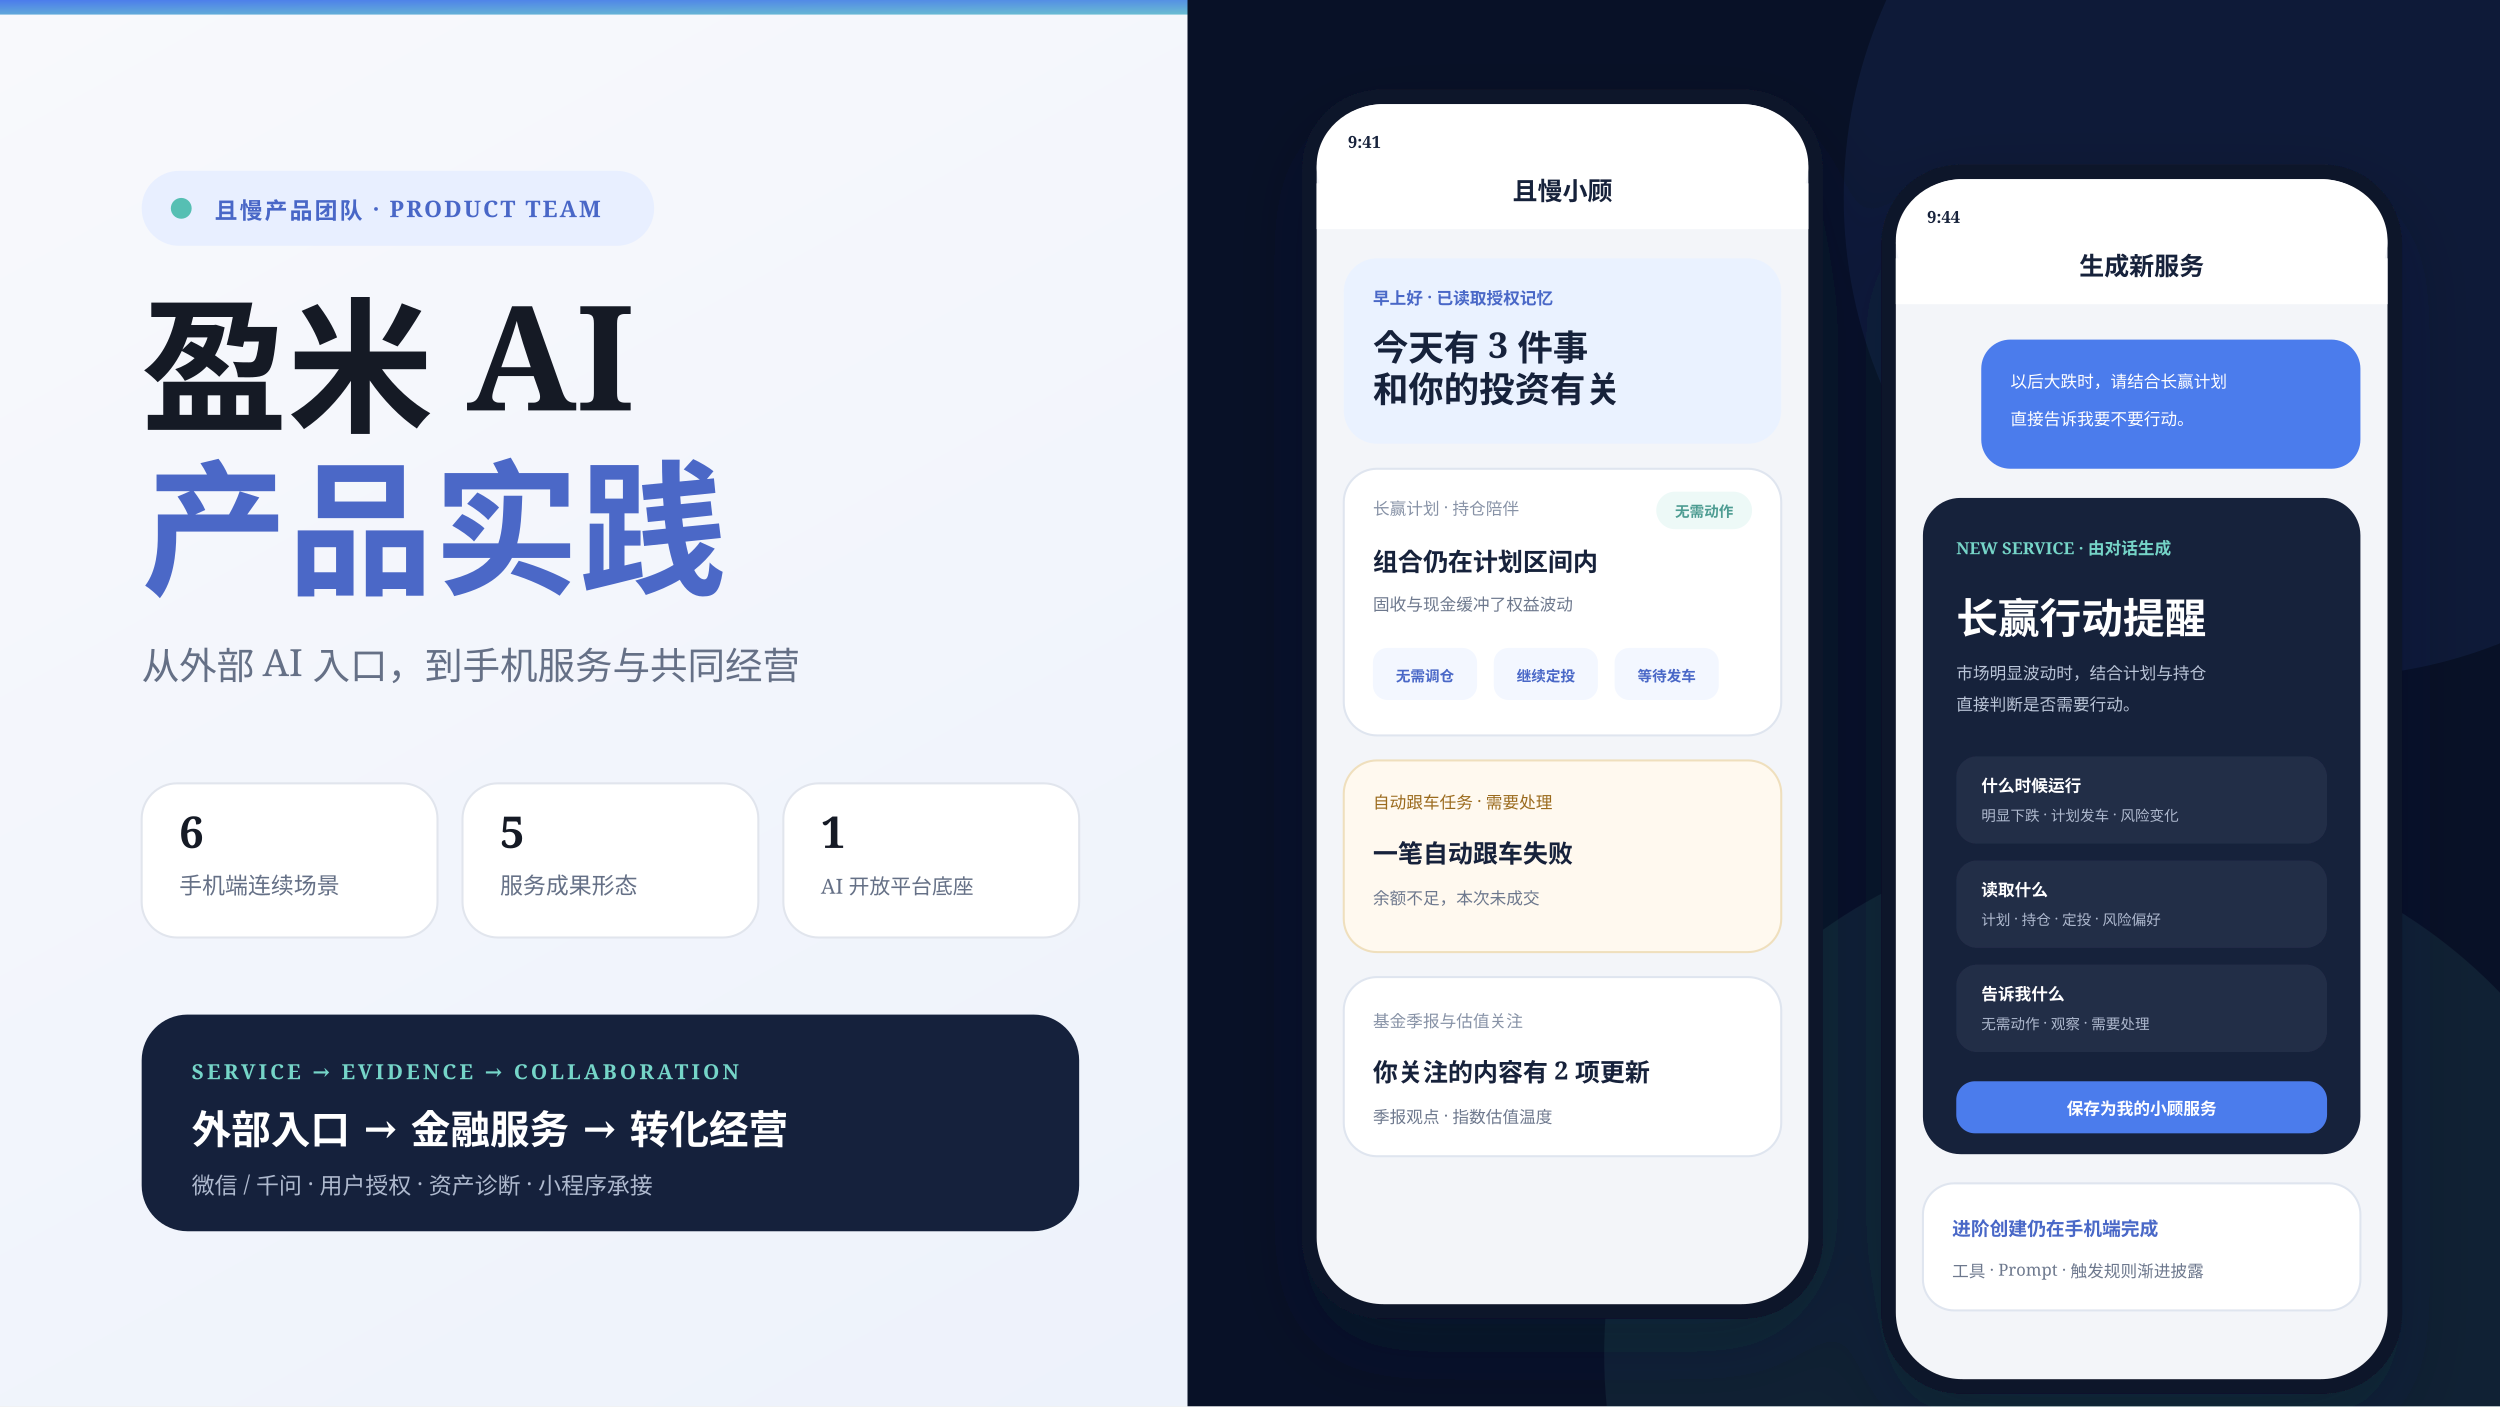
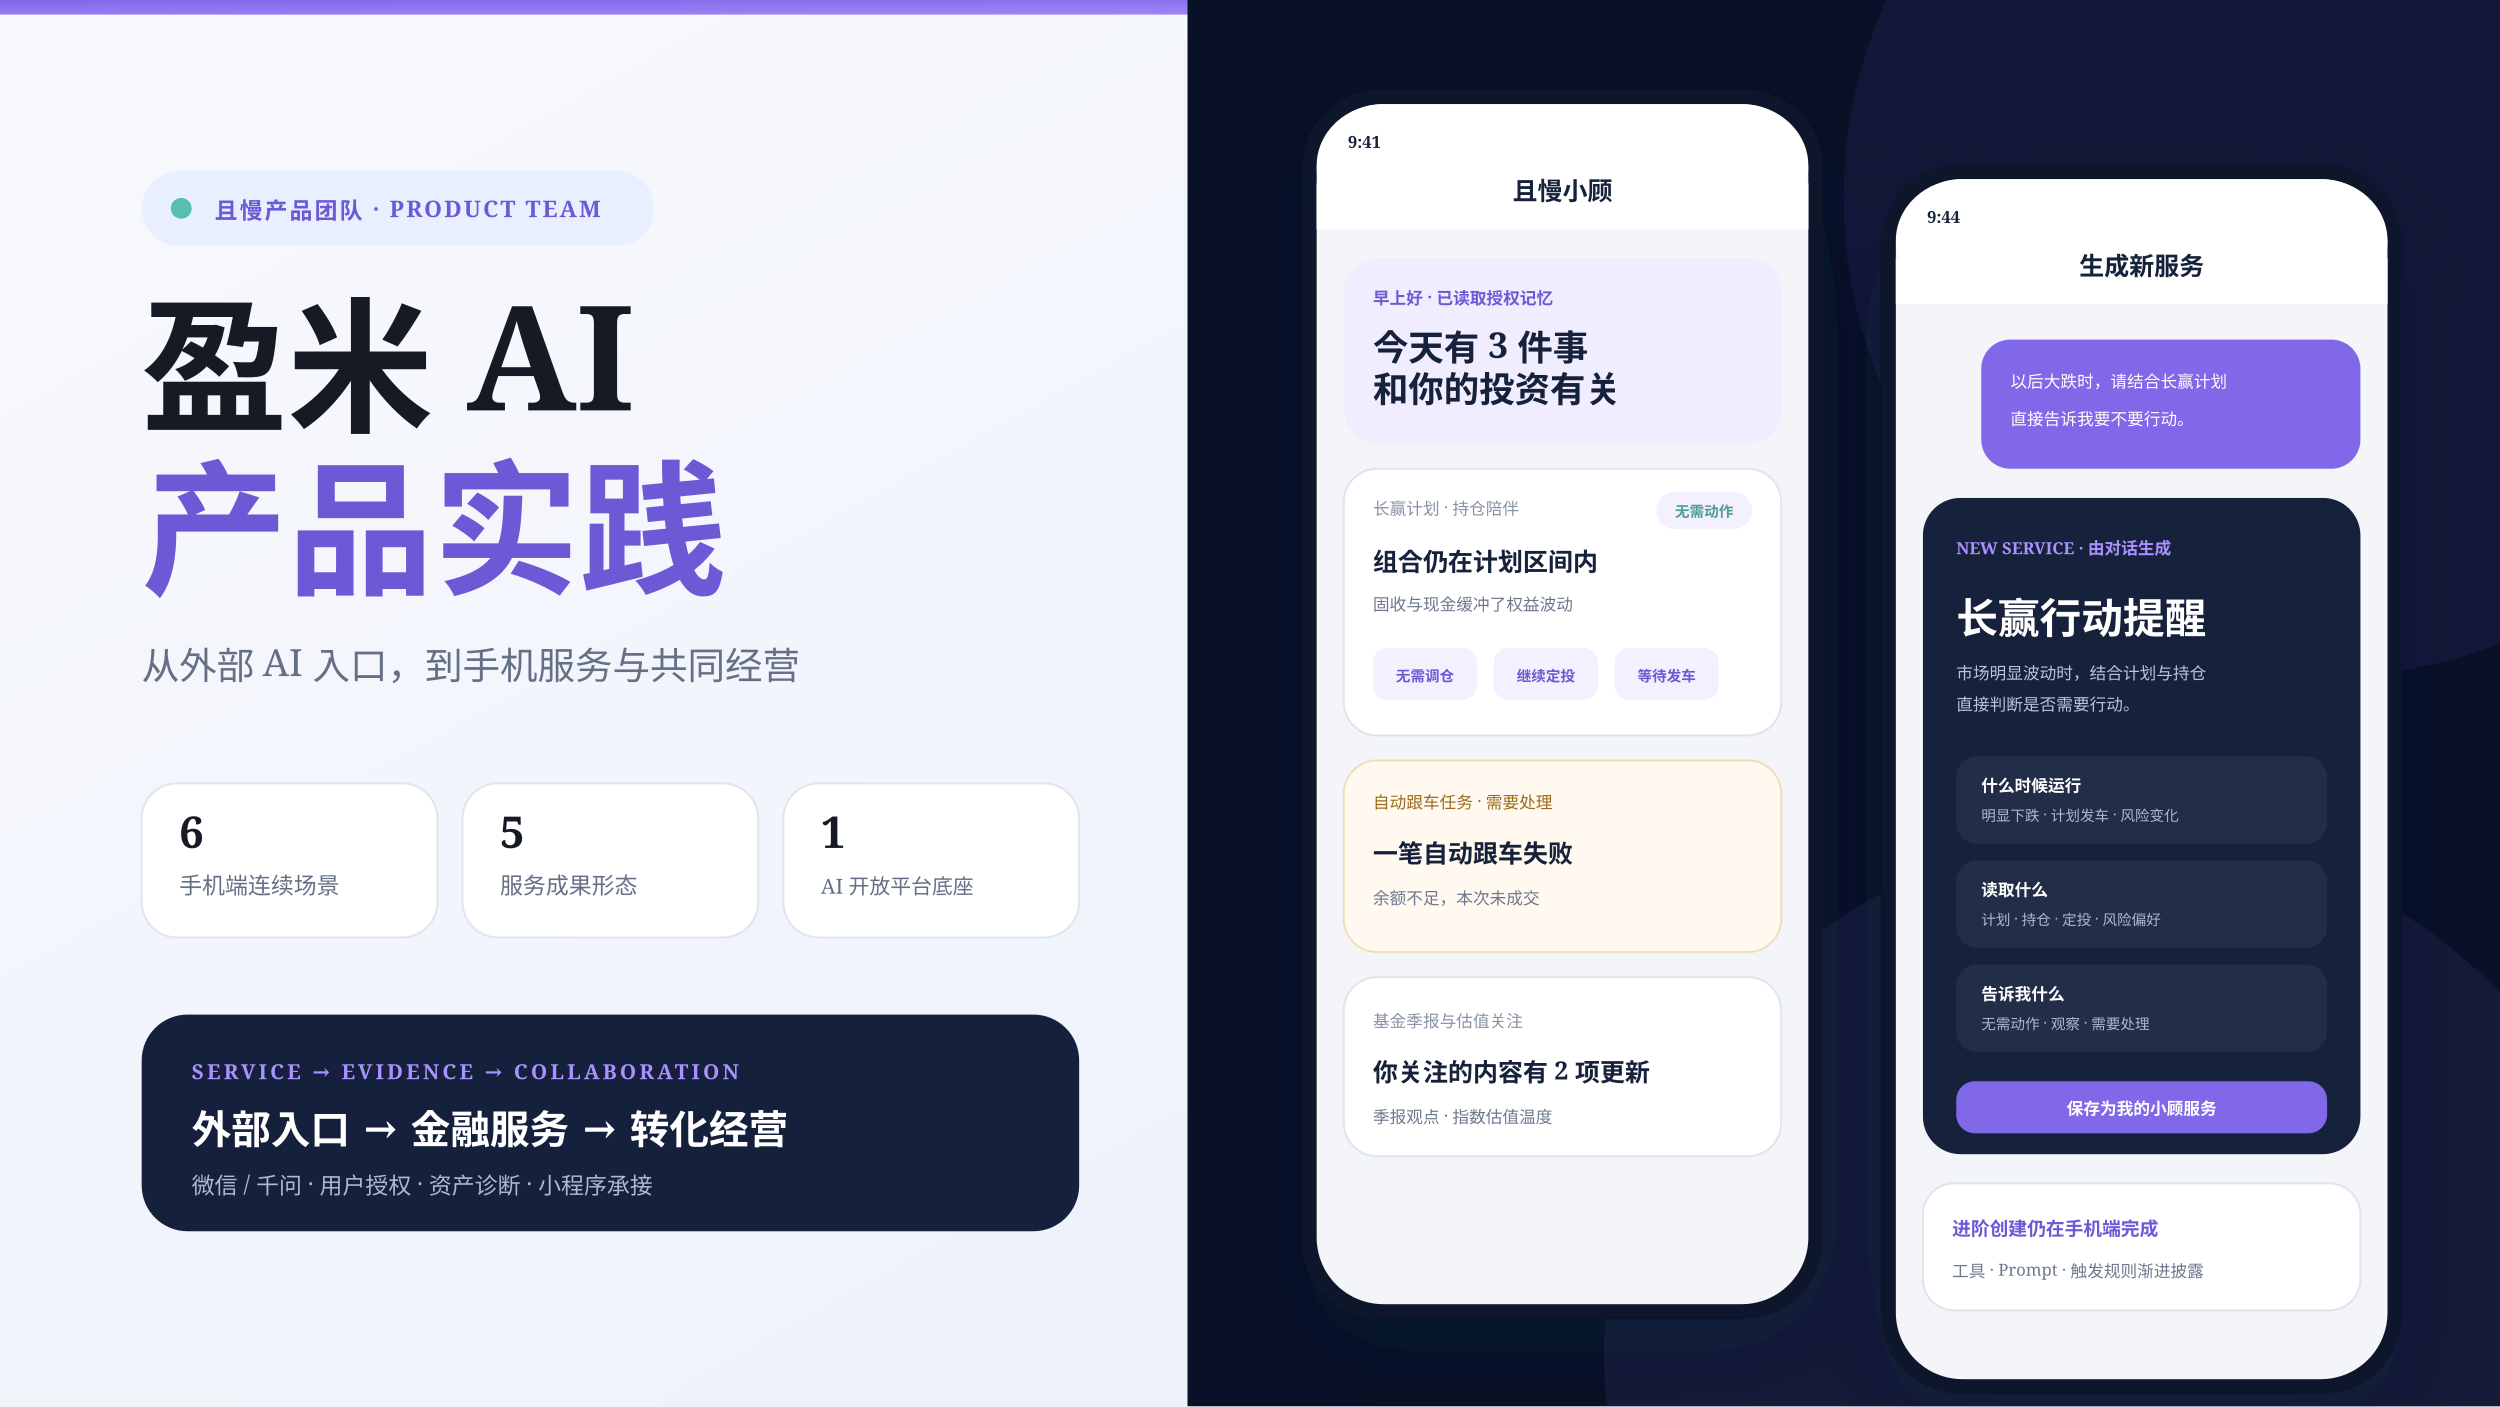
<svg xmlns="http://www.w3.org/2000/svg" viewBox="0 0 1200 675" role="img" aria-labelledby="title desc">
  <defs>
    <linearGradient id="bg" x1="0" y1="0" x2="1" y2="1">
      <stop stop-color="#f8f9fc" />
      <stop offset="1" stop-color="#e9effb" />
    </linearGradient>
    <linearGradient id="accent" x1="0" y1="0" x2="1" y2="1">
-       <stop stop-color="#4b7bec" />
-       <stop offset="1" stop-color="#75d5c8" />
+       <stop stop-color="#8067e8" />
+       <stop offset="1" stop-color="#a992ff" />
    </linearGradient>
    <filter id="shadow">
      <feDropShadow dx="0" dy="16" stdDeviation="20" flood-color="#18213a" flood-opacity=".2" />
    </filter>
  </defs>
  <rect width="1200" height="675" fill="url(#bg)" />
  <rect width="1200" height="7" fill="url(#accent)" />
  <rect x="570" width="630" height="675" fill="#081127" />
-   <circle cx="1115" cy="95" r="230" fill="#4b7bec" opacity=".09" />
-   <circle cx="1020" cy="650" r="250" fill="#75d5c8" opacity=".08" />
+   <circle cx="1115" cy="95" r="230" fill="#8067e8" opacity=".09" />
+   <circle cx="1020" cy="650" r="250" fill="#a992ff" opacity=".08" />
  <g transform="translate(68 82)">
    <rect width="246" height="36" rx="18" fill="#e8efff" />
    <circle cx="19" cy="18" r="5" fill="#56bfb3" />
-     <text x="35" y="23" fill="#4967c7" font-family="Georgia, Songti SC, serif" font-size="11" font-weight="700" letter-spacing="1">且慢产品团队 · PRODUCT TEAM</text>
+     <text x="35" y="23" fill="#6d58d5" font-family="Georgia, Songti SC, serif" font-size="11" font-weight="700" letter-spacing="1">且慢产品团队 · PRODUCT TEAM</text>
    <text x="0" y="120" fill="#151a25" font-family="Georgia, Songti SC, serif" font-size="70" font-weight="600">盈米 AI</text>
-     <text x="0" y="198" fill="#4b68c7" font-family="Georgia, Songti SC, serif" font-size="70" font-weight="600">产品实践</text>
+     <text x="0" y="198" fill="#6d58d5" font-family="Georgia, Songti SC, serif" font-size="70" font-weight="600">产品实践</text>
    <text x="0" y="244" fill="#657086" font-family="Georgia, Songti SC, serif" font-size="18">从外部 AI 入口，到手机服务与共同经营</text>
    <g transform="translate(0 294)" font-family="Georgia, Songti SC, serif">
      <g>
        <rect width="142" height="74" rx="17" fill="#fff" stroke="#e1e5ed" />
        <text x="18" y="31" fill="#151a25" font-size="21" font-weight="700">6</text>
        <text x="18" y="53" fill="#657086" font-size="11">手机端连续场景</text>
      </g>
      <g transform="translate(154 0)">
        <rect width="142" height="74" rx="17" fill="#fff" stroke="#e1e5ed" />
        <text x="18" y="31" fill="#151a25" font-size="21" font-weight="700">5</text>
        <text x="18" y="53" fill="#657086" font-size="11">服务成果形态</text>
      </g>
      <g transform="translate(308 0)">
        <rect width="142" height="74" rx="17" fill="#fff" stroke="#e1e5ed" />
        <text x="18" y="31" fill="#151a25" font-size="21" font-weight="700">1</text>
        <text x="18" y="53" fill="#657086" font-size="10">AI 开放平台底座</text>
      </g>
    </g>
    <g transform="translate(0 405)">
      <rect width="450" height="104" rx="22" fill="#15213c" />
-       <text x="24" y="31" fill="#75d5c8" font-family="Georgia, Songti SC, serif" font-size="10" font-weight="700" letter-spacing="1.5">SERVICE → EVIDENCE → COLLABORATION</text>
+       <text x="24" y="31" fill="#a992ff" font-family="Georgia, Songti SC, serif" font-size="10" font-weight="700" letter-spacing="1.5">SERVICE → EVIDENCE → COLLABORATION</text>
      <text x="24" y="62" fill="#fff" font-family="Georgia, Songti SC, serif" font-size="19" font-weight="700">外部入口 → 金融服务 → 转化经营</text>
      <text x="24" y="86" fill="#aeb9ce" font-family="Georgia, Songti SC, serif" font-size="11">微信 / 千问 · 用户授权 · 资产诊断 · 小程序承接</text>
    </g>
  </g>
  <g transform="translate(625 43)" filter="url(#shadow)" font-family="Georgia, Songti SC, serif">
    <g>
      <rect width="250" height="590" rx="38" fill="#11182a" />
      <rect x="7" y="7" width="236" height="576" rx="32" fill="#f3f5f9" />
      <rect x="7" y="7" width="236" height="59" rx="32" fill="#fff" />
      <rect x="7" y="45" width="236" height="22" fill="#fff" />
      <text x="22" y="28" fill="#17213a" font-size="8" font-weight="700">9:41</text>
      <text x="125" y="53" fill="#17213a" text-anchor="middle" font-size="12" font-weight="700">且慢小顾</text>
-       <rect x="20" y="81" width="210" height="89" rx="16" fill="#eaf2ff" />
-       <text x="34" y="103" fill="#4967c7" font-size="8" font-weight="700">早上好 · 已读取授权记忆</text>
+       <rect x="20" y="81" width="210" height="89" rx="16" fill="#f0edff" />
+       <text x="34" y="103" fill="#6d58d5" font-size="8" font-weight="700">早上好 · 已读取授权记忆</text>
      <text x="34" y="130" fill="#17213a" font-size="17" font-weight="700">今天有 3 件事</text>
      <text x="34" y="150" fill="#17213a" font-size="17" font-weight="700">和你的投资有关</text>
      <rect x="20" y="182" width="210" height="128" rx="16" fill="#fff" stroke="#dfe5ef" />
      <text x="34" y="204" fill="#8792a6" font-size="8">长赢计划 · 持仓陪伴</text>
-       <rect x="170" y="193" width="46" height="18" rx="9" fill="#edf9f7" />
+       <rect x="170" y="193" width="46" height="18" rx="9" fill="#f4f1ff" />
      <text x="193" y="205" fill="#4d9c92" text-anchor="middle" font-size="7" font-weight="700">无需动作</text>
      <text x="34" y="231" fill="#17213a" font-size="12" font-weight="700">组合仍在计划区间内</text>
      <text x="34" y="250" fill="#6d788d" font-size="8">固收与现金缓冲了权益波动</text>
      <g transform="translate(34 268)">
-         <rect width="50" height="25" rx="7" fill="#f3f7ff" />
-         <rect x="58" width="50" height="25" rx="7" fill="#f3f7ff" />
-         <rect x="116" width="50" height="25" rx="7" fill="#f3f7ff" />
-         <text x="25" y="16" fill="#4967c7" text-anchor="middle" font-size="7" font-weight="700">无需调仓</text>
-         <text x="83" y="16" fill="#4967c7" text-anchor="middle" font-size="7" font-weight="700">继续定投</text>
-         <text x="141" y="16" fill="#4967c7" text-anchor="middle" font-size="7" font-weight="700">等待发车</text>
+         <rect width="50" height="25" rx="7" fill="#f3f0ff" />
+         <rect x="58" width="50" height="25" rx="7" fill="#f3f0ff" />
+         <rect x="116" width="50" height="25" rx="7" fill="#f3f0ff" />
+         <text x="25" y="16" fill="#6d58d5" text-anchor="middle" font-size="7" font-weight="700">无需调仓</text>
+         <text x="83" y="16" fill="#6d58d5" text-anchor="middle" font-size="7" font-weight="700">继续定投</text>
+         <text x="141" y="16" fill="#6d58d5" text-anchor="middle" font-size="7" font-weight="700">等待发车</text>
      </g>
      <rect x="20" y="322" width="210" height="92" rx="16" fill="#fff9ef" stroke="#efdfbd" />
      <text x="34" y="345" fill="#9b6b1e" font-size="8">自动跟车任务 · 需要处理</text>
      <text x="34" y="371" fill="#17213a" font-size="12" font-weight="700">一笔自动跟车失败</text>
      <text x="34" y="391" fill="#6d788d" font-size="8">余额不足，本次未成交</text>
      <rect x="20" y="426" width="210" height="86" rx="16" fill="#fff" stroke="#dfe5ef" />
      <text x="34" y="450" fill="#8792a6" font-size="8">基金季报与估值关注</text>
      <text x="34" y="476" fill="#17213a" font-size="12" font-weight="700">你关注的内容有 2 项更新</text>
      <text x="34" y="496" fill="#6d788d" font-size="8">季报观点 · 指数估值温度</text>
    </g>
    <g transform="translate(278 36)">
      <rect width="250" height="590" rx="38" fill="#11182a" />
      <rect x="7" y="7" width="236" height="576" rx="32" fill="#f3f5f9" />
      <rect x="7" y="7" width="236" height="59" rx="32" fill="#fff" />
      <rect x="7" y="45" width="236" height="22" fill="#fff" />
      <text x="22" y="28" fill="#17213a" font-size="8" font-weight="700">9:44</text>
      <text x="125" y="53" fill="#17213a" text-anchor="middle" font-size="12" font-weight="700">生成新服务</text>
-       <rect x="48" y="84" width="182" height="62" rx="14" fill="#4b7bec" />
+       <rect x="48" y="84" width="182" height="62" rx="14" fill="#8067e8" />
      <text x="62" y="107" fill="#fff" font-size="8">以后大跌时，请结合长赢计划</text>
      <text x="62" y="125" fill="#fff" font-size="8">直接告诉我要不要行动。</text>
      <rect x="20" y="160" width="210" height="315" rx="18" fill="#17213a" />
-       <text x="36" y="187" fill="#75d5c8" font-size="8" font-weight="700">NEW SERVICE · 由对话生成</text>
+       <text x="36" y="187" fill="#a992ff" font-size="8" font-weight="700">NEW SERVICE · 由对话生成</text>
      <text x="36" y="225" fill="#fff" font-size="20" font-weight="700">长赢行动提醒</text>
      <text x="36" y="247" fill="#b9c5d8" font-size="8">市场明显波动时，结合计划与持仓</text>
      <text x="36" y="262" fill="#b9c5d8" font-size="8">直接判断是否需要行动。</text>
      <g transform="translate(36 284)">
        <rect width="178" height="42" rx="10" fill="#222d47" />
        <rect y="50" width="178" height="42" rx="10" fill="#222d47" />
        <rect y="100" width="178" height="42" rx="10" fill="#222d47" />
        <text x="12" y="17" fill="#fff" font-size="8" font-weight="700">什么时候运行</text>
        <text x="12" y="31" fill="#aeb9ce" font-size="7">明显下跌 · 计划发车 · 风险变化</text>
        <text x="12" y="67" fill="#fff" font-size="8" font-weight="700">读取什么</text>
        <text x="12" y="81" fill="#aeb9ce" font-size="7">计划 · 持仓 · 定投 · 风险偏好</text>
        <text x="12" y="117" fill="#fff" font-size="8" font-weight="700">告诉我什么</text>
        <text x="12" y="131" fill="#aeb9ce" font-size="7">无需动作 · 观察 · 需要处理</text>
      </g>
-       <rect x="36" y="440" width="178" height="25" rx="9" fill="#4b7bec" />
+       <rect x="36" y="440" width="178" height="25" rx="9" fill="#8067e8" />
      <text x="125" y="456" fill="#fff" text-anchor="middle" font-size="8" font-weight="700">保存为我的小顾服务</text>
      <rect x="20" y="489" width="210" height="61" rx="15" fill="#fff" stroke="#dfe5ef" />
-       <text x="34" y="514" fill="#4967c7" font-size="9" font-weight="700">进阶创建仍在手机端完成</text>
+       <text x="34" y="514" fill="#6d58d5" font-size="9" font-weight="700">进阶创建仍在手机端完成</text>
      <text x="34" y="534" fill="#6d788d" font-size="8">工具 · Prompt · 触发规则渐进披露</text>
    </g>
  </g>
</svg>
